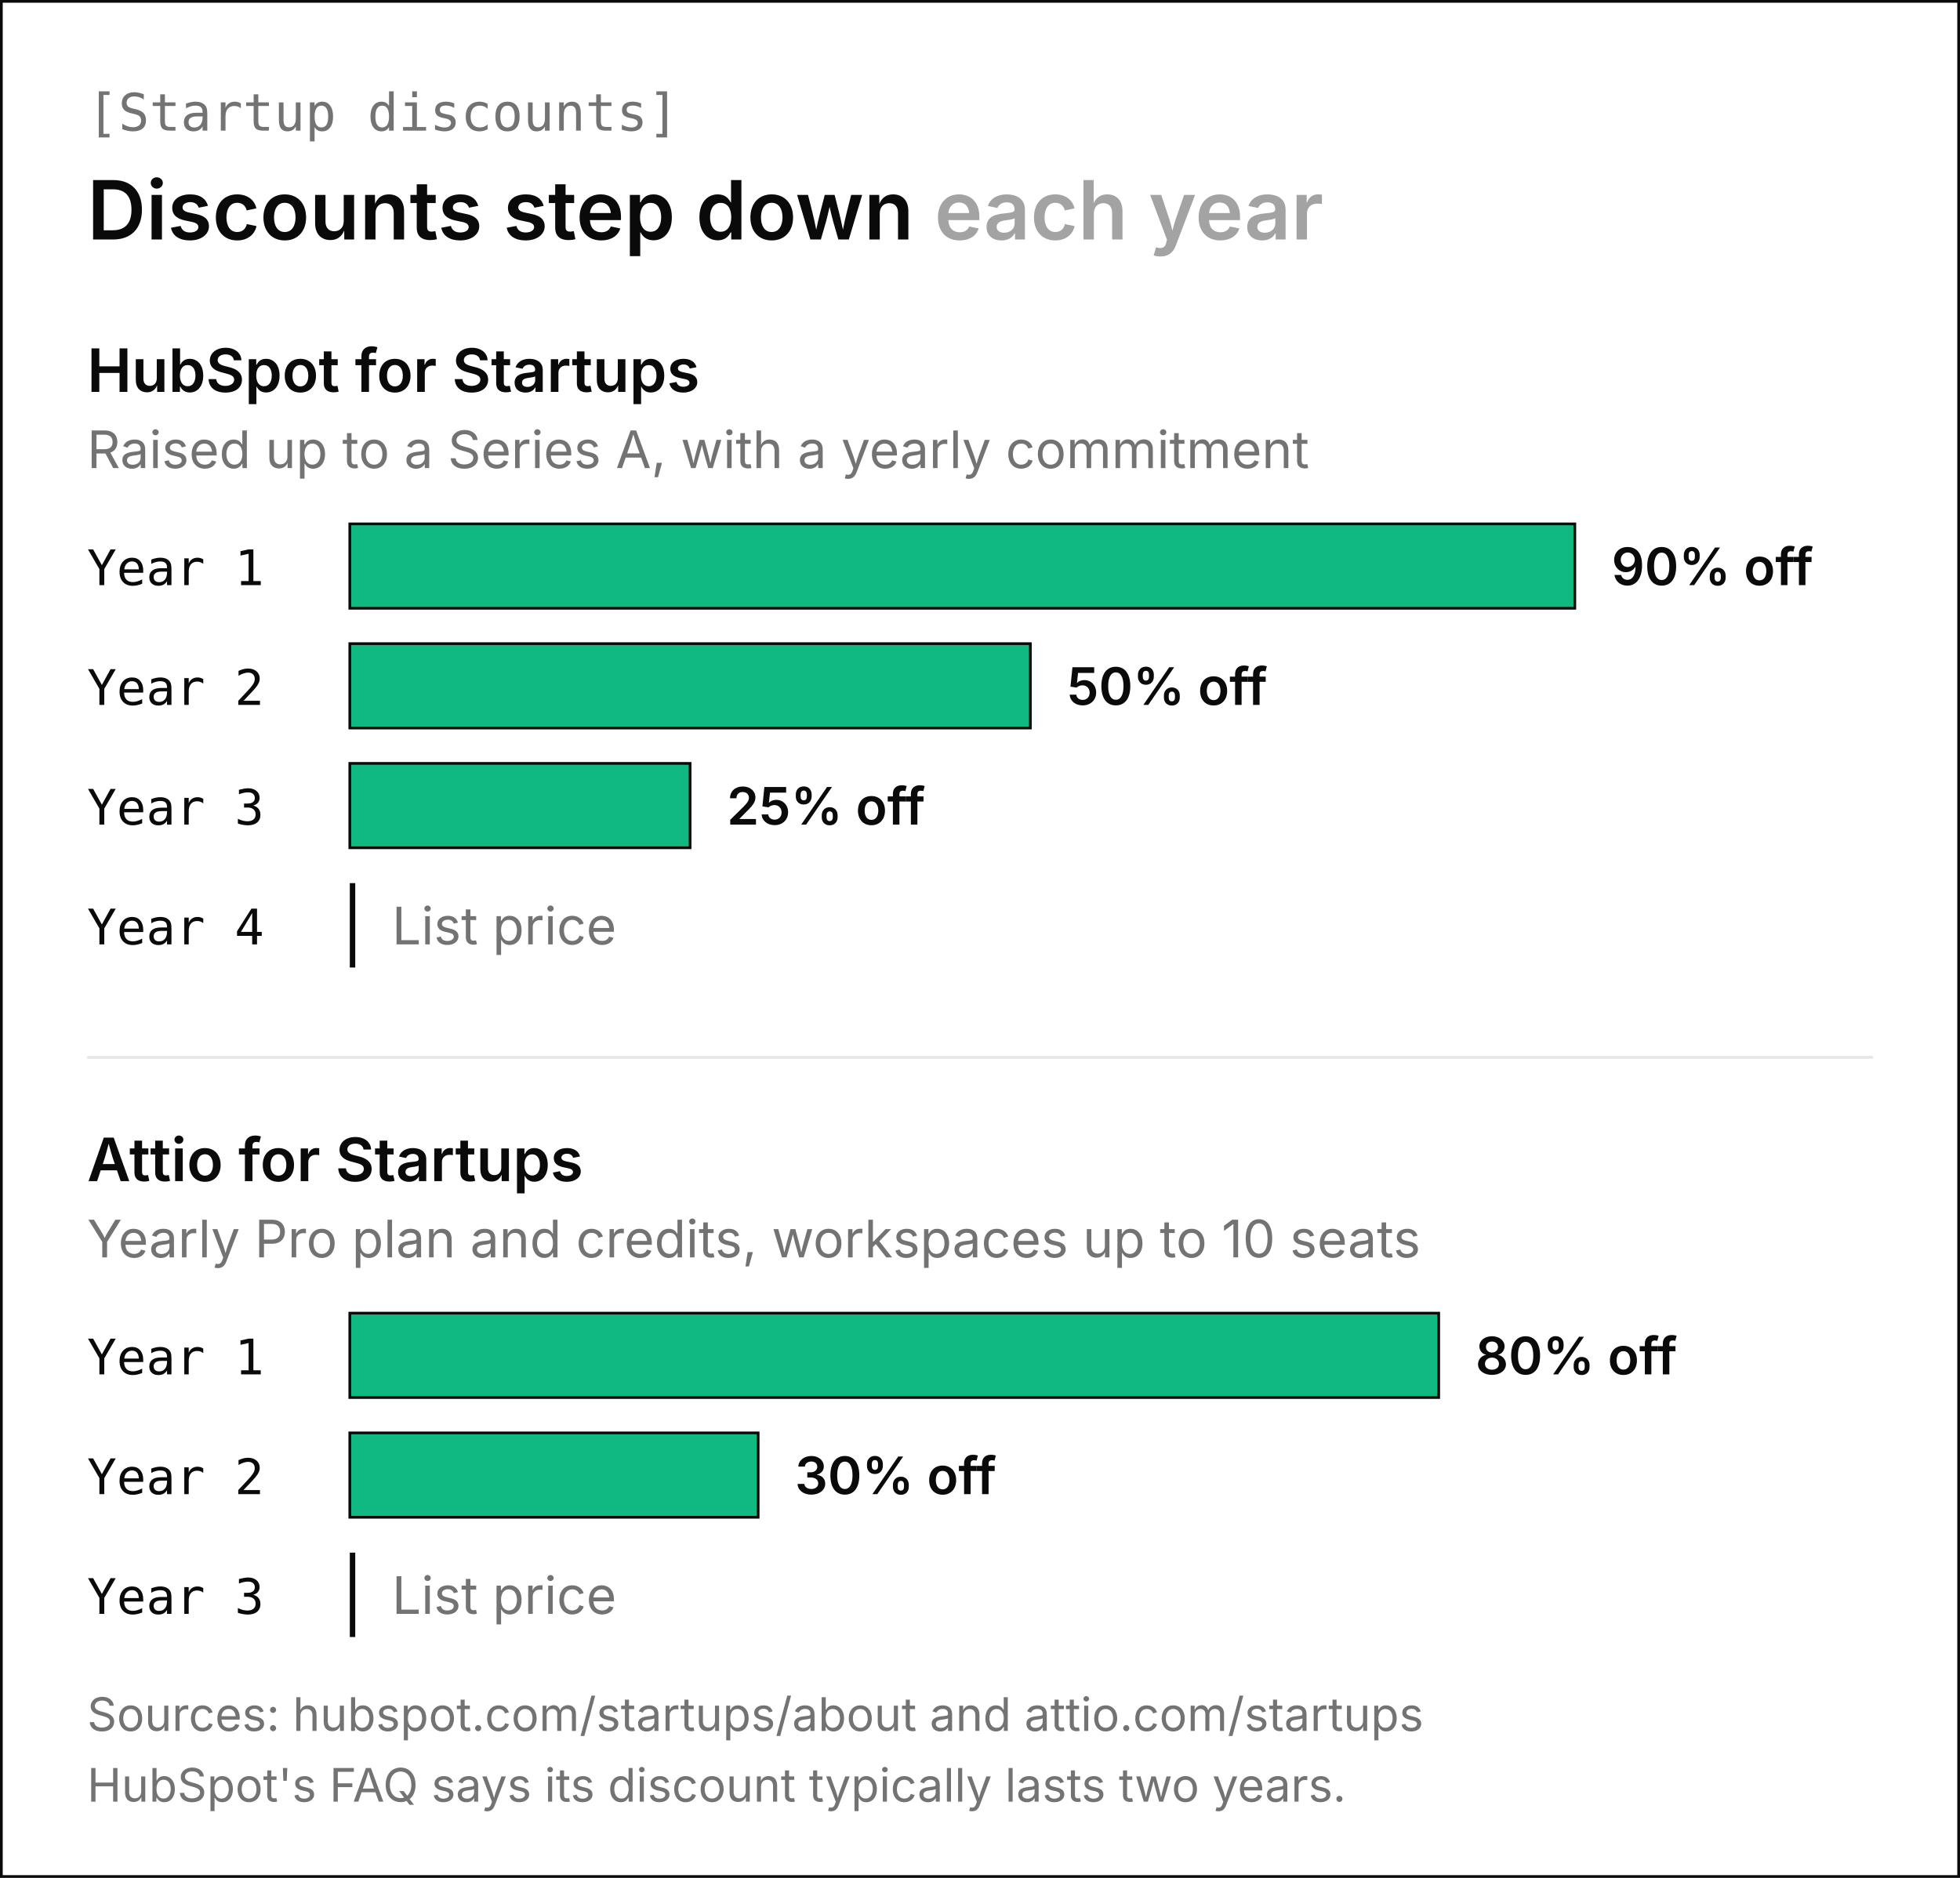
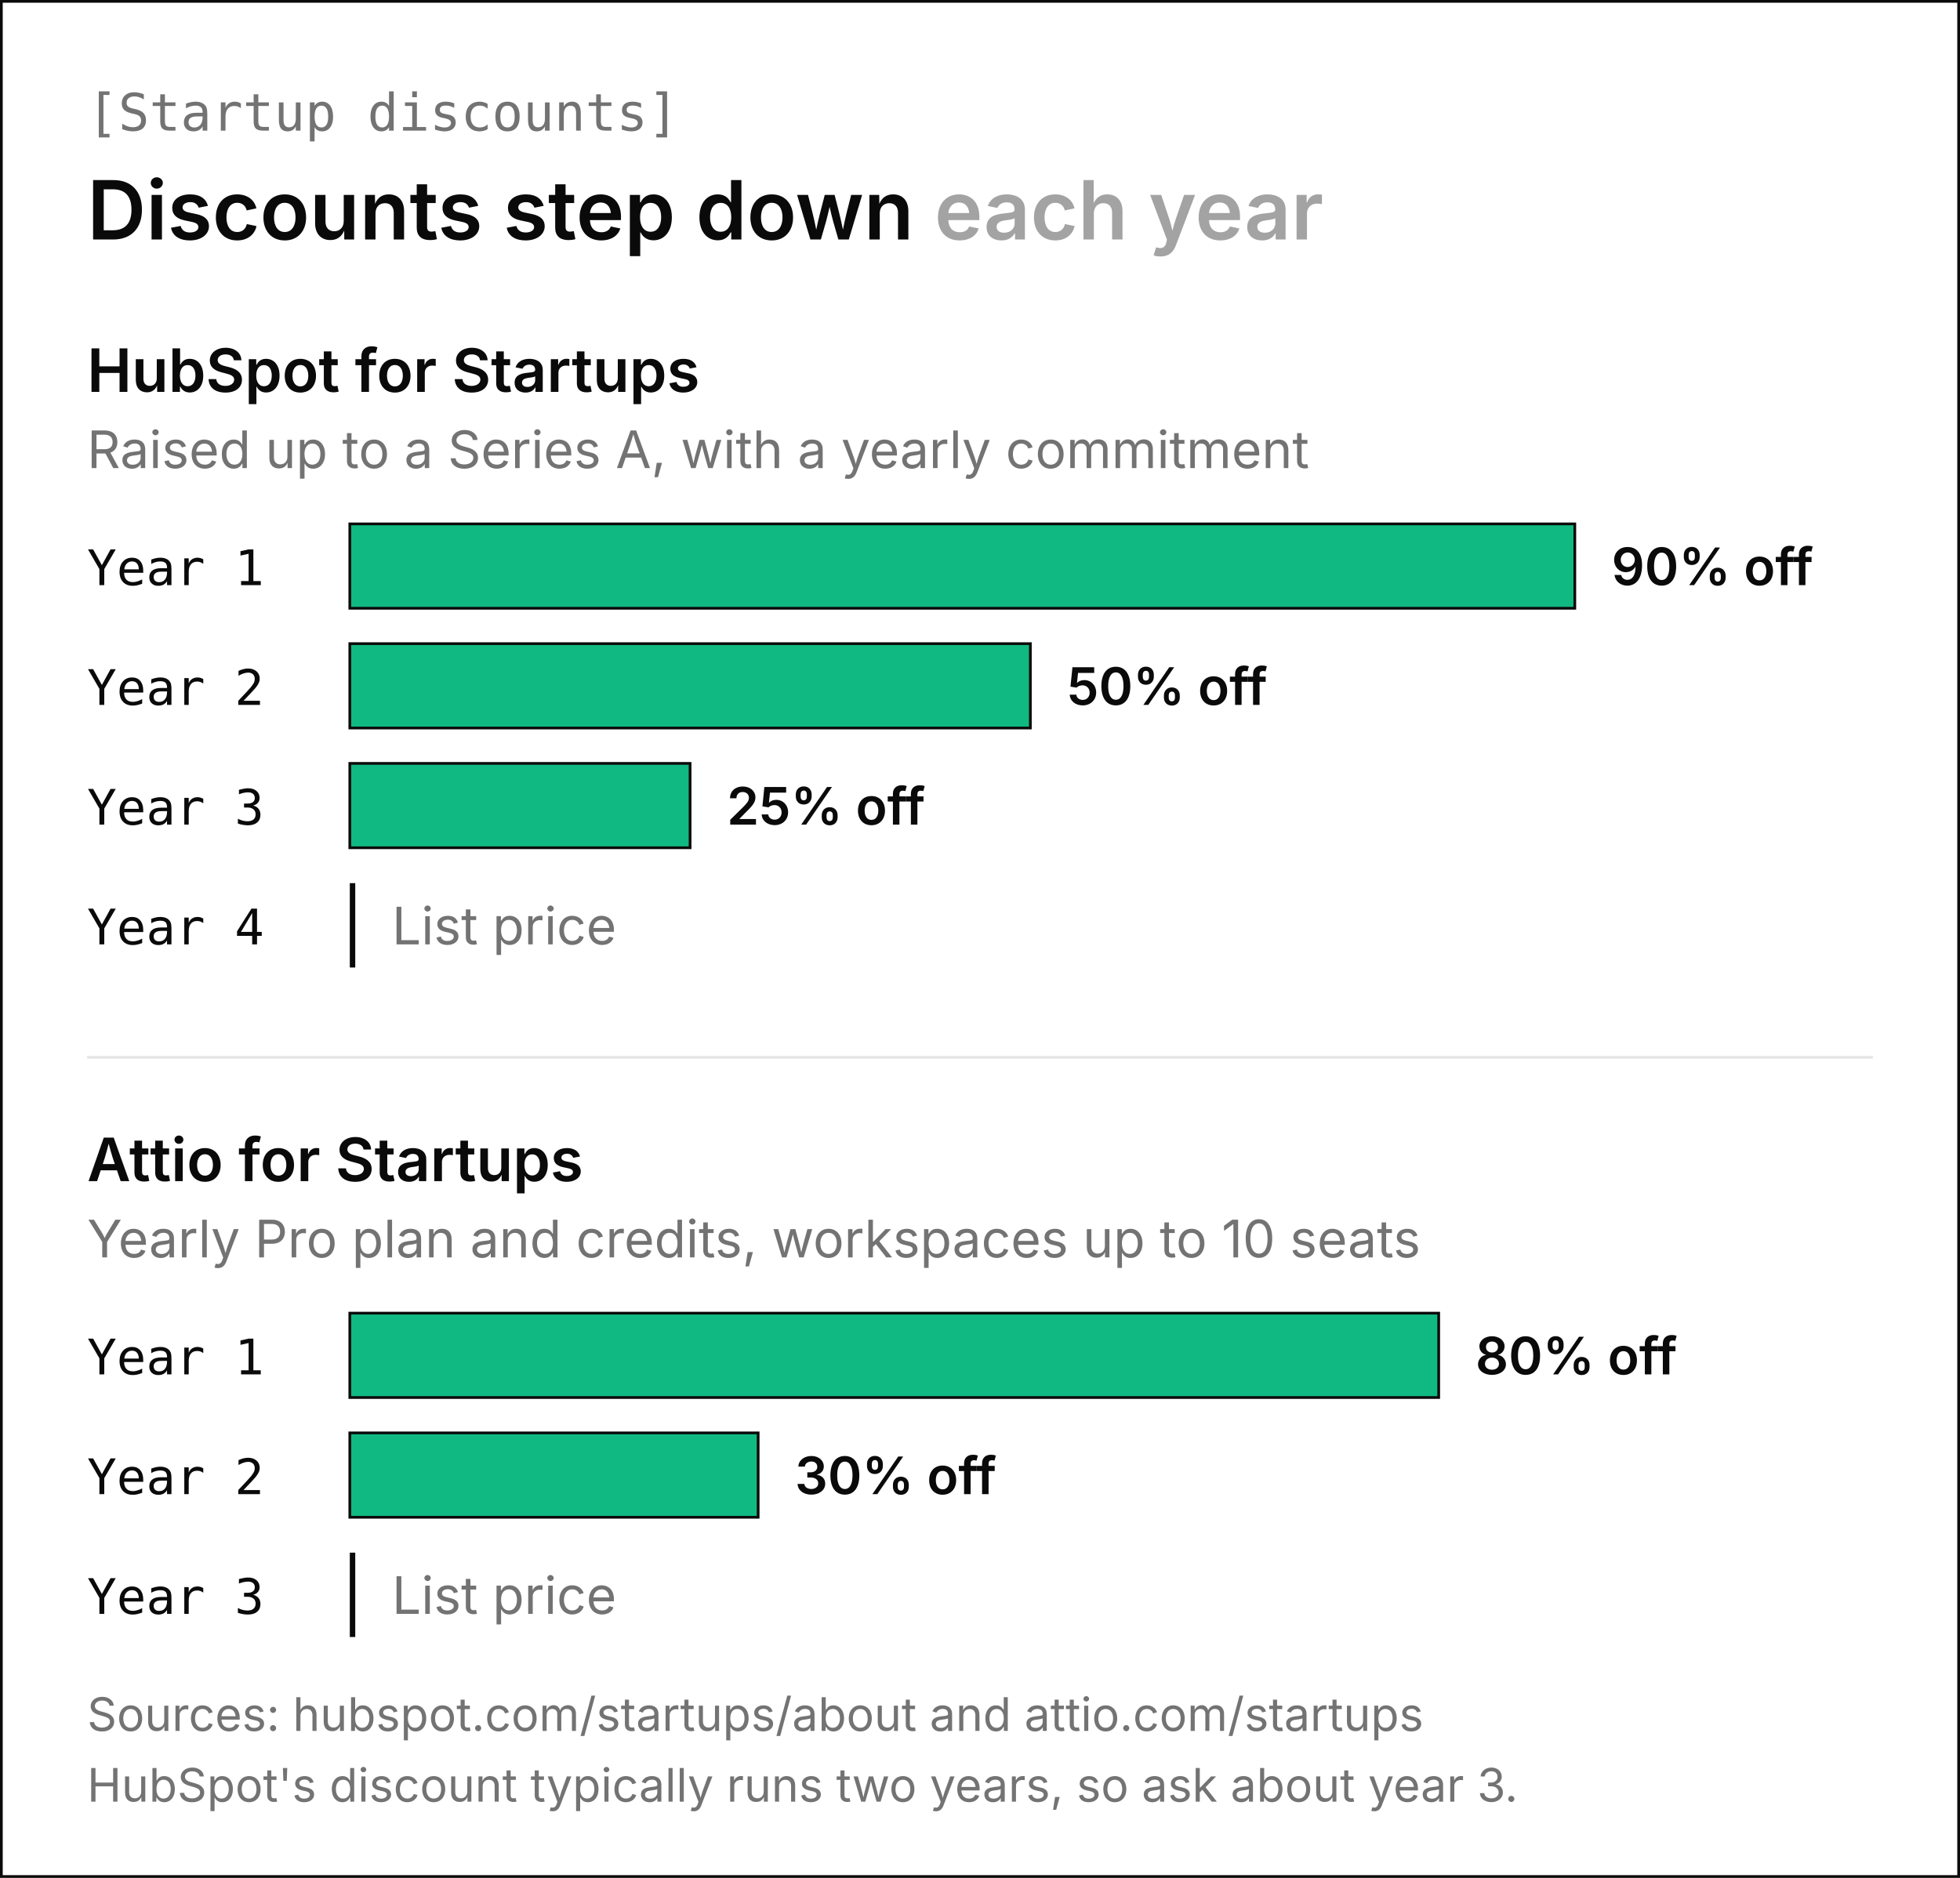
<svg xmlns="http://www.w3.org/2000/svg" viewBox="0 0 720 690" width="720" height="690" role="img" aria-labelledby="t d" font-family="Inter, system-ui, sans-serif">
  <rect width="720" height="690" fill="#ffffff" />
  <rect x="0.5" y="0.5" width="719" height="689" fill="none" stroke="#0a0a0a" />
  <text x="32" y="48" font-family="Geist Mono, ui-monospace, monospace" font-size="19" fill="#737373">[Startup discounts]</text>
  <text x="32" y="88" font-size="30" font-weight="600" fill="#0a0a0a">Discounts step down <tspan fill="#a3a3a3">each year</tspan>
  </text>
  <text x="32" y="144" font-size="22" font-weight="600" fill="#0a0a0a">HubSpot for Startups</text>
  <text x="32" y="172" font-size="19" fill="#737373">Raised up to a Series A, with a yearly commitment</text>
  <g font-family="Geist Mono, ui-monospace, monospace" font-size="18" fill="#0a0a0a">
    <text x="32" y="215">Year 1</text>
    <text x="32" y="259">Year 2</text>
    <text x="32" y="303">Year 3</text>
    <text x="32" y="347">Year 4</text>
  </g>
  <rect x="128.5" y="192.5" width="450" height="31" fill="#10b981" stroke="#0a0a0a" />
  <rect x="128.5" y="236.5" width="250" height="31" fill="#10b981" stroke="#0a0a0a" />
  <rect x="128.5" y="280.5" width="125" height="31" fill="#10b981" stroke="#0a0a0a" />
  <rect x="128.5" y="324.5" width="2" height="31" fill="#0a0a0a" />
  <g font-size="19" font-weight="600" fill="#0a0a0a">
    <text x="592" y="215">90% off</text>
    <text x="392" y="259">50% off</text>
    <text x="267" y="303">25% off</text>
  </g>
  <text x="144" y="347" font-size="19" fill="#737373">List price</text>
  <line x1="32" y1="388.5" x2="688" y2="388.5" stroke="#e5e5e5" />
  <text x="32" y="434" font-size="22" font-weight="600" fill="#0a0a0a">Attio for Startups</text>
  <text x="32" y="462" font-size="19" fill="#737373">Yearly Pro plan and credits, workspaces up to 10 seats</text>
  <g font-family="Geist Mono, ui-monospace, monospace" font-size="18" fill="#0a0a0a">
    <text x="32" y="505">Year 1</text>
    <text x="32" y="549">Year 2</text>
    <text x="32" y="593">Year 3</text>
  </g>
  <rect x="128.5" y="482.5" width="400" height="31" fill="#10b981" stroke="#0a0a0a" />
  <rect x="128.5" y="526.5" width="150" height="31" fill="#10b981" stroke="#0a0a0a" />
  <rect x="128.5" y="570.5" width="2" height="31" fill="#0a0a0a" />
  <g font-size="19" font-weight="600" fill="#0a0a0a">
    <text x="542" y="505">80% off</text>
    <text x="292" y="549">30% off</text>
  </g>
  <text x="144" y="593" font-size="19" fill="#737373">List price</text>
  <text x="32" y="636" font-size="17" fill="#737373">Sources: hubspot.com/startups/about and attio.com/startups</text>
-   <text x="32" y="662" font-size="17" fill="#737373">HubSpot's FAQ says its discount typically lasts two years.</text>
+   <text x="32" y="662" font-size="17" fill="#737373">HubSpot's discount typically runs two years, so ask about year 3.</text>
</svg>
